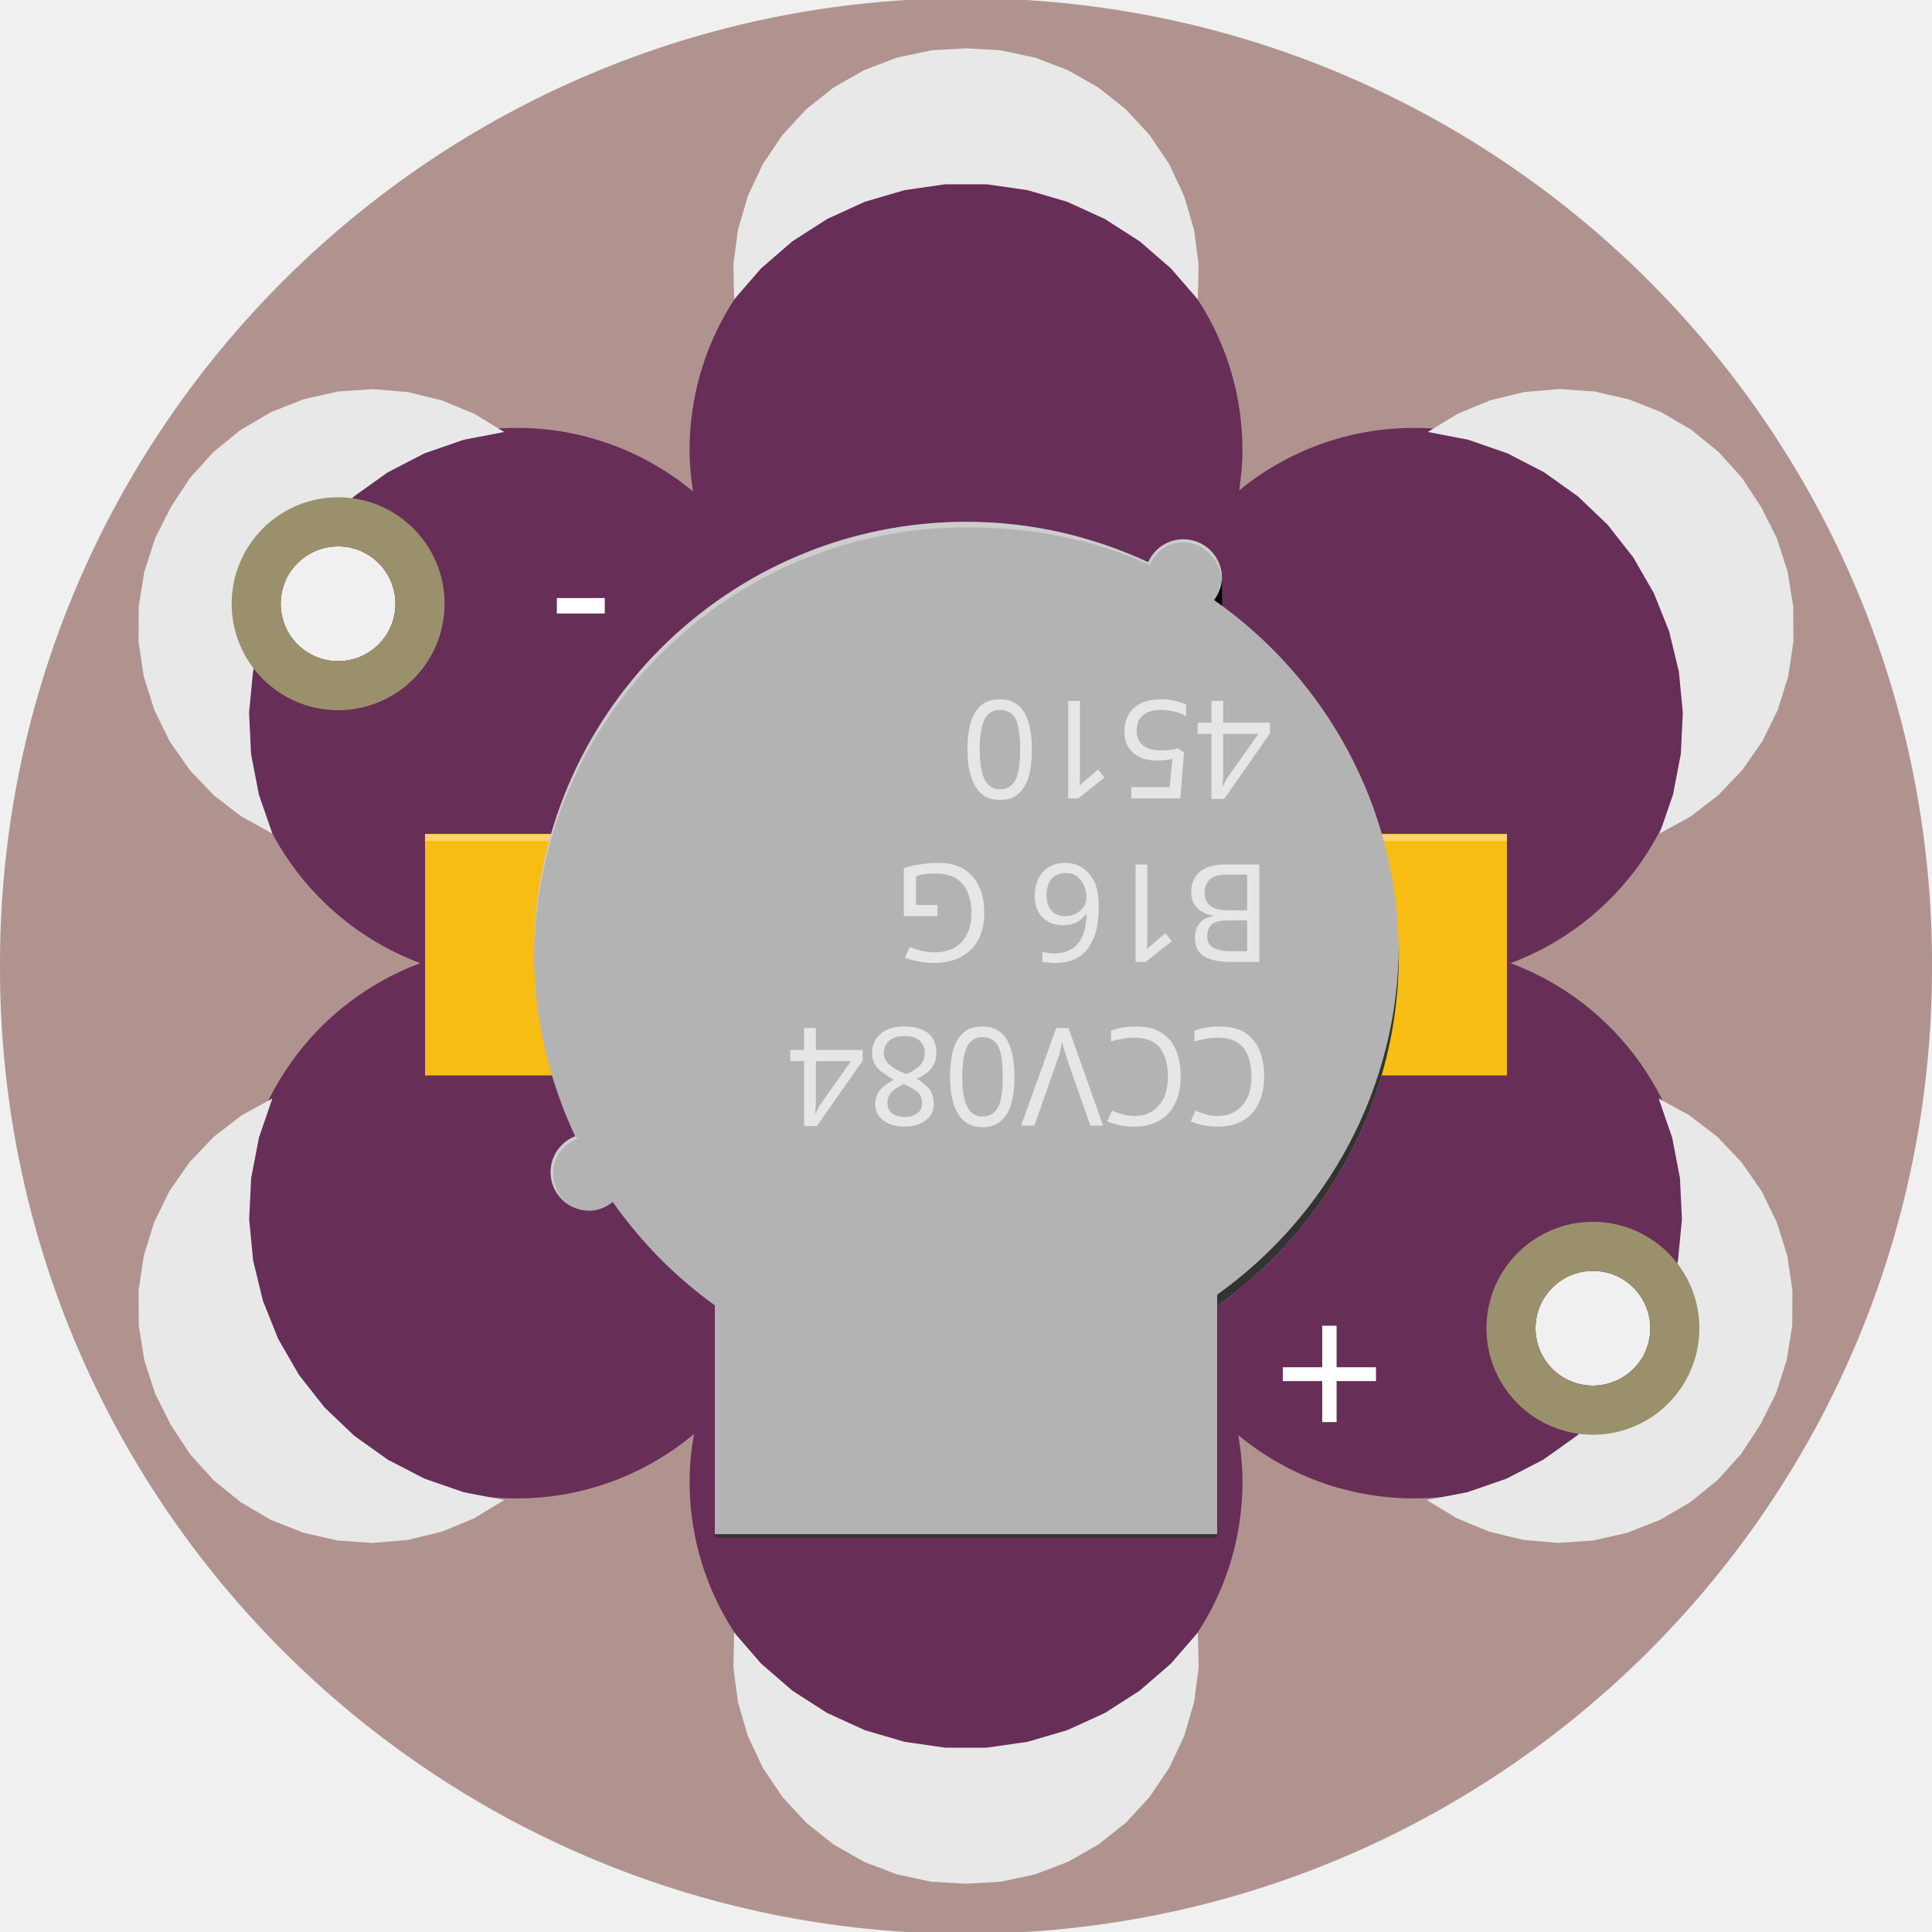
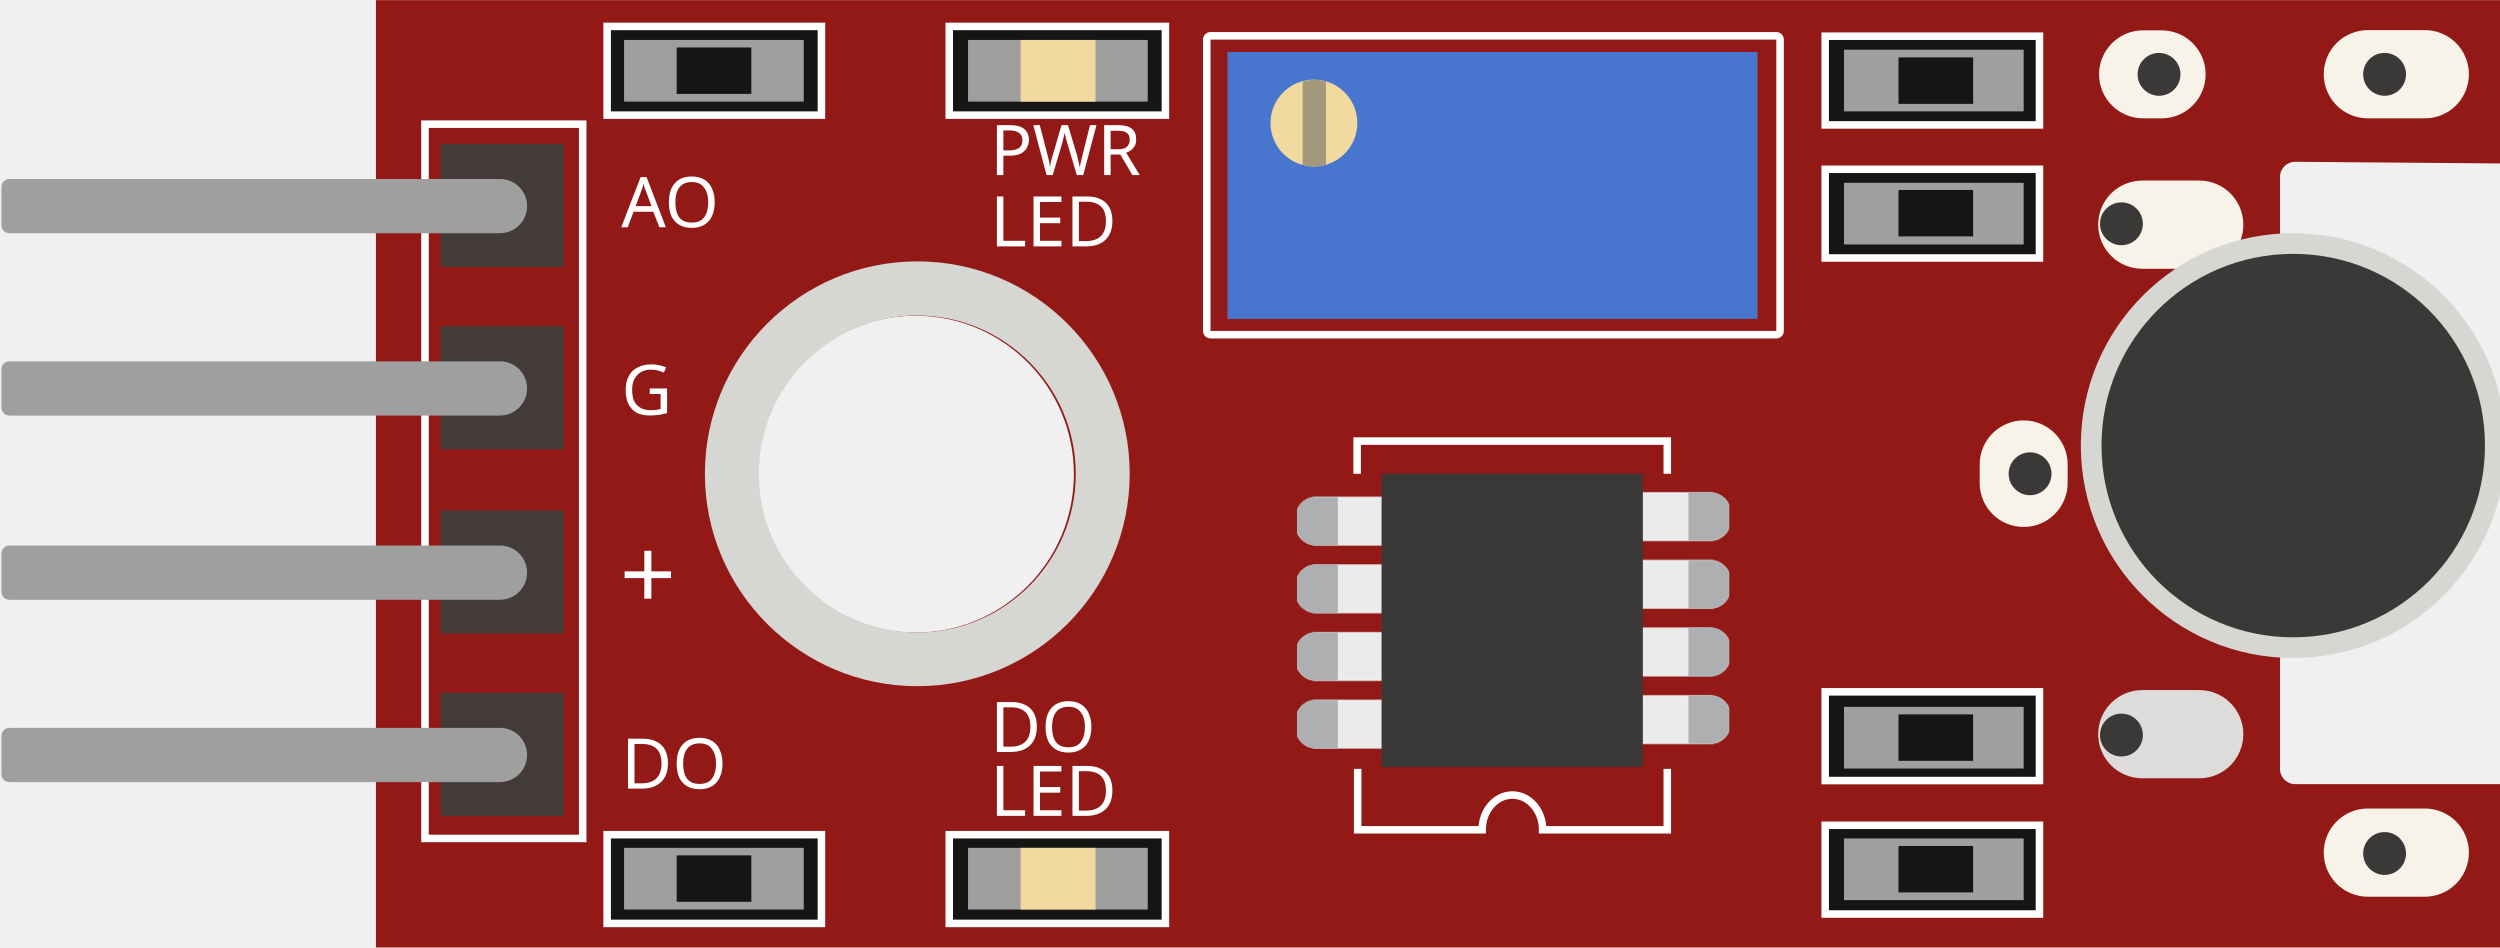
- <svg xmlns="http://www.w3.org/2000/svg" version="1.1" id="Ebene_1" x="0px" y="0px" width="56.693px" height="56.693px" viewBox="0 0 56.693 56.693" enable-background="new 0 0 56.693 56.693" xml:space="preserve">
-   <g id="breadboard">
-     <g id="icon">
-       <path fill="#B0938F" d="M0,28.346c-0.029,15.655,12.638,28.37,28.293,28.399c15.656,0.029,28.371-12.638,28.4-28.293    c0-0.035,0-0.071,0-0.106C56.722,12.691,44.055-0.024,28.4-0.053S0.029,12.585,0,28.24C0,28.275,0,28.311,0,28.346z     M16.679,34.724c0-0.338,0.273-0.612,0.612-0.612c0.338,0,0.612,0.274,0.612,0.612l0,0c0,0.338-0.274,0.612-0.612,0.612    C16.953,35.337,16.679,35.062,16.679,34.724z M34.112,17.292c0-0.339,0.274-0.612,0.612-0.612s0.612,0.273,0.612,0.612    c0,0.338-0.274,0.611-0.612,0.611S34.112,17.63,34.112,17.292z M8.237,17.717c0-0.93,0.753-1.685,1.684-1.685    c0.93-0.001,1.684,0.753,1.685,1.683c0,0.001,0,0.001,0,0.002c0,0.93-0.753,1.685-1.683,1.685    c-0.931,0.001-1.685-0.753-1.686-1.683C8.237,17.718,8.237,17.718,8.237,17.717z M45.059,38.976c0-0.93,0.754-1.684,1.684-1.684    c0.931,0,1.685,0.754,1.685,1.684l0,0c0,0.93-0.754,1.684-1.685,1.684C45.813,40.66,45.059,39.906,45.059,38.976z" />
-       <path fill="#672E58" d="M44.328,28.263c3.083-1.149,5.283-4.111,5.283-7.595c0-4.48-3.632-8.112-8.112-8.112    c-1.949,0-3.736,0.688-5.135,1.833c0.056-0.384,0.095-0.774,0.095-1.175c0-4.48-3.632-8.112-8.112-8.112    c-4.48,0-8.112,3.632-8.112,8.112c0,0.411,0.041,0.811,0.099,1.205c-1.404-1.163-3.206-1.863-5.172-1.863    c-4.48,0-8.112,3.632-8.112,8.112c0,3.483,2.2,6.445,5.283,7.595c-3.083,1.149-5.283,4.11-5.283,7.595    c0,4.48,3.632,8.112,8.112,8.112c1.98,0,3.793-0.712,5.202-1.89c-0.079,0.454-0.128,0.919-0.128,1.396    c0,4.48,3.632,8.111,8.112,8.111c4.48,0,8.112-3.631,8.112-8.111c0-0.465-0.048-0.918-0.123-1.362    c1.402,1.159,3.201,1.855,5.163,1.855c4.48,0,8.112-3.632,8.112-8.112C49.611,32.374,47.411,29.413,44.328,28.263z M11.605,17.717    c0,0.93-0.753,1.685-1.683,1.685c-0.931,0.001-1.685-0.753-1.686-1.683c0-0.001,0-0.001,0-0.002c0-0.93,0.753-1.685,1.684-1.685    c0.93-0.001,1.684,0.753,1.685,1.683C11.605,17.716,11.605,17.716,11.605,17.717z M17.292,35.337    c-0.339,0-0.612-0.274-0.612-0.612s0.273-0.612,0.612-0.612c0.338,0,0.612,0.274,0.612,0.612S17.63,35.337,17.292,35.337z     M34.724,17.903c-0.338,0-0.612-0.273-0.612-0.611c0-0.339,0.274-0.612,0.612-0.612s0.612,0.273,0.612,0.612    C35.337,17.63,35.062,17.903,34.724,17.903z M48.427,38.976c0,0.93-0.754,1.684-1.685,1.684c-0.93,0-1.684-0.754-1.684-1.684    s0.754-1.684,1.684-1.684C47.674,37.293,48.427,38.047,48.427,38.976z" />
-       <g>
-         <g>
-           <text transform="matrix(1 0 0 1 16.1062 19.3464)" fill="#FFFFFF" font-family="'OCRA'" font-size="5.846">-</text>
-         </g>
-         <g>
-           <text transform="matrix(1 0 0 1 37.3464 42.3865)" fill="#FFFFFF" font-family="'OCRA'" font-size="5.846">+</text>
-         </g>
-         <g>
-           <g>
- 					</g>
-         </g>
-         <g>
-           <g>
- 					</g>
-         </g>
-         <g>
-           <g>
- 					</g>
-         </g>
-         <g>
-           <g>
- 					</g>
-         </g>
-         <g>
-           <g>
- 					</g>
-         </g>
-         <g>
-           <g>
- 					</g>
-         </g>
-         <g>
-           <g>
- 					</g>
-         </g>
-       </g>
-       <g>
-         <g>
-           <g>
- 					</g>
-         </g>
-         <g>
-           <g>
-             <g>
-               <path fill="#E8E8E8" d="M48.7,24.459l0.902-0.495l0.815-0.626l0.711-0.745l0.588-0.844l0.452-0.924l0.307-0.982l0.151-1.018        l-0.005-1.028l-0.163-1.017l-0.315-0.979l-0.462-0.92l-0.565-0.859l-0.689-0.763l-0.799-0.648l-0.889-0.52l-0.957-0.377        l-1.004-0.227l-1.026-0.07l-1.024,0.088l-1,0.242l-0.951,0.394l-0.879,0.534l1.189,0.23l1.146,0.397l1.077,0.556l0.987,0.703        l0.877,0.837l0.749,0.953l0.606,1.05l0.45,1.125l0.286,1.178l0.116,1.207l-0.058,1.211l-0.229,1.19L48.7,24.459" />
-             </g>
-           </g>
-         </g>
-         <g>
-           <g>
- 					</g>
-         </g>
-         <g>
-           <g>
-             <g>
-               <path fill="#E8E8E8" d="M35.149,8.787l0.023-1.028l-0.135-1.02l-0.29-0.987L34.311,4.82l-0.574-0.854l-0.698-0.756        L32.234,2.57l-0.894-0.51L30.38,1.693l-1.006-0.216l-1.027-0.06l-1.027,0.06l-1.006,0.216L25.352,2.06l-0.894,0.51        l-0.805,0.641l-0.698,0.756L22.382,4.82l-0.437,0.932l-0.289,0.987l-0.136,1.02l0.023,1.028l0.794-0.915l0.917-0.793        l1.02-0.654l1.104-0.504l1.163-0.341l1.199-0.173h1.213l1.199,0.173l1.163,0.341l1.104,0.504l1.02,0.654l0.917,0.793        L35.149,8.787" />
-             </g>
-           </g>
-         </g>
-         <g>
-           <g>
-             <g>
-               <path fill="#E8E8E8" d="M21.544,47.905l-0.023,1.029l0.136,1.02l0.289,0.987l0.437,0.932l0.574,0.854l0.698,0.757l0.805,0.64        l0.894,0.51L26.313,55l1.006,0.217l1.027,0.059l1.027-0.059L30.38,55l0.961-0.367l0.894-0.51l0.805-0.64l0.698-0.757        l0.574-0.854l0.437-0.932l0.29-0.987l0.135-1.02l-0.023-1.029l-0.794,0.916l-0.917,0.793l-1.02,0.654l-1.104,0.504        l-1.163,0.341l-1.199,0.173H27.74l-1.199-0.173l-1.163-0.341l-1.104-0.504l-1.02-0.654l-0.917-0.793L21.544,47.905" />
-             </g>
-           </g>
-         </g>
-         <g>
-           <g>
-             <g>
-               <path fill="#E8E8E8" d="M7.993,32.234l-0.902,0.495l-0.815,0.626L5.564,34.1l-0.588,0.844l-0.452,0.924L4.218,36.85        l-0.151,1.018l0.005,1.028l0.163,1.017l0.315,0.979l0.462,0.92l0.565,0.859l0.689,0.764l0.799,0.647l0.889,0.52l0.957,0.377        l1.004,0.227l1.026,0.07l1.024-0.088l1-0.242l0.951-0.394l0.879-0.534l-1.189-0.23l-1.146-0.397l-1.077-0.556l-0.987-0.703        l-0.877-0.837L8.77,40.341l-0.606-1.05l-0.45-1.125l-0.286-1.178l-0.116-1.207l0.058-1.211l0.229-1.19L7.993,32.234" />
-             </g>
-           </g>
-         </g>
-         <g>
-           <g>
-             <g>
-               <path fill="#E8E8E8" d="M14.796,12.676l-0.879-0.534l-0.951-0.394l-1-0.242l-1.024-0.088l-1.026,0.07l-1.004,0.227        l-0.957,0.377l-0.889,0.52L6.266,13.26l-0.689,0.763l-0.565,0.859l-0.462,0.92L4.234,16.78l-0.163,1.017l-0.005,1.028        l0.151,1.018l0.307,0.982l0.452,0.924l0.588,0.844l0.711,0.745l0.815,0.626l0.902,0.495l-0.396-1.146l-0.229-1.19        l-0.058-1.211l0.116-1.207l0.286-1.178l0.45-1.125l0.606-1.05l0.749-0.953l0.877-0.837l0.987-0.703l1.077-0.556l1.146-0.397        L14.796,12.676" />
-             </g>
-           </g>
-         </g>
-         <g>
-           <g>
-             <g>
-               <path fill="#E8E8E8" d="M41.869,44.017l0.879,0.534l0.951,0.394l1,0.242l1.024,0.088l1.026-0.07l1.004-0.227l0.957-0.377        l0.889-0.52l0.799-0.647l0.689-0.764l0.565-0.859l0.462-0.92l0.315-0.979l0.163-1.017l0.005-1.028l-0.151-1.018l-0.307-0.982        l-0.452-0.924L51.1,34.1l-0.711-0.745l-0.815-0.626l-0.902-0.495l0.396,1.146l0.229,1.19l0.058,1.211l-0.116,1.207        l-0.286,1.178l-0.45,1.125l-0.606,1.05l-0.749,0.953l-0.877,0.837l-0.987,0.703l-1.077,0.556l-1.146,0.397L41.869,44.017" />
-             </g>
-           </g>
-         </g>
-       </g>
-       <circle id="connector2pin" fill="none" stroke="#9A916C" stroke-width="1.44" cx="9.922" cy="17.716" r="2.404" />
-       <circle id="connector3pin" fill="none" stroke="#9A916C" stroke-width="1.44" cx="46.743" cy="38.977" r="2.404" />
+ <svg xmlns="http://www.w3.org/2000/svg" xmlns:xlink="http://www.w3.org/1999/xlink" width="35.211mm" height="13.346mm" clip-rule="evenodd" fill-rule="evenodd" version="1.1" viewBox="0 0 133 50.4">
+   <defs>
+     <pattern id="pin-pattern" height="3.6" width="14" patternUnits="userSpaceOnUse">
+       <path d="m5.09 1.3c0-0.618-0.502-1.12-1.12-1.12h-3.97v2.6h3.97c0.618 0 1.12-0.502 1.12-1.12z" fill="#eaecec" />
+       <path d="m5.09 1.3c0-0.297-0.118-0.582-0.328-0.792-0.211-0.21-0.496-0.328-0.793-0.328h-1.14v2.6h1.14c0.297 0 0.582-0.118 0.793-0.328 0.21-0.21 0.328-0.495 0.328-0.793z" fill="#adafb0" />
+     </pattern>
+     <g id="header-pin">
+       <path d="m3.4 1.8v-6.55h-6.55v6.55z" fill="#433b38" />
+       <path d="m0 0c0.382 0 0.748-0.152 1.02-0.422 0.27-0.27 0.421-0.637 0.421-1.02s-0.151-0.748-0.421-1.02c-0.271-0.27-0.637-0.422-1.02-0.422h-26.1c-0.233 0-0.423 0.19-0.423 0.424v2.04c0 0.233 0.19 0.423 0.423 0.423h26.1z" fill="#9f9f9f" />
    </g>
-   </g>
-   <g>
- 	</g>
-   <g>
-     <rect x="33.591" y="16.959" width="2.268" height="2.59" />
-     <rect x="40.226" y="24.471" fill="#F7BD13" width="3.994" height="7.086" />
-     <rect x="12.472" y="24.471" fill="#F7BD13" width="3.994" height="7.086" />
-     <rect x="40.226" y="24.471" opacity="0.34" fill="#FFFFFF" enable-background="new    " width="3.994" height="0.211" />
-     <rect x="12.472" y="24.471" opacity="0.34" fill="#FFFFFF" enable-background="new    " width="3.994" height="0.211" />
-     <path fill="#B3B3B3" d="M35.628,17.609c0.135-0.188,0.229-0.403,0.229-0.65c0-0.626-0.508-1.134-1.134-1.134   c-0.461,0-0.854,0.278-1.031,0.673c-1.621-0.753-3.424-1.186-5.331-1.186c-7.008,0-12.688,5.68-12.688,12.688   c0,1.914,0.444,3.718,1.205,5.343c-0.42,0.165-0.721,0.57-0.721,1.051c0,0.626,0.508,1.134,1.134,1.134   c0.265,0,0.497-0.104,0.69-0.257c0.823,1.17,1.833,2.199,2.995,3.033v6.72h14.74v-6.697c3.224-2.301,5.332-6.063,5.332-10.325   C41.049,23.698,38.903,19.903,35.628,17.609z" />
-     <path opacity="0.34" fill="#FFFFFF" enable-background="new    " d="M17.291,35.526c-0.626,0-1.054-0.488-1.054-1.114   c0-0.479,0.298-0.834,0.719-1l-0.078-0.069c-0.42,0.165-0.721,0.57-0.721,1.051C16.157,35.018,16.665,35.526,17.291,35.526" />
-     <path fill="#333333" d="M35.717,44.687V37.99c3.224-2.301,5.332-6.063,5.332-10.325V28c0,4.263-2.108,8.024-5.332,10.325v6.697" />
-     <path opacity="0.34" fill="#FFFFFF" enable-background="new    " d="M15.674,28.162c0-7.007,5.68-12.688,12.688-12.688   c1.907,0,3.75,0.353,5.374,1.106c0.176-0.396,0.528-0.669,0.989-0.669c0.626,0,1.134,0.583,1.134,1.209v-0.162   c0-0.626-0.508-1.134-1.134-1.134c-0.461,0-0.854,0.278-1.03,0.673c-1.623-0.753-3.426-1.186-5.333-1.186   c-7.008,0-12.688,5.68-12.688,12.688V28.162z" />
-     <rect x="20.976" y="45.023" fill="#333333" width="14.74" height="0.089" />
-   </g>
-   <text transform="matrix(-1 0 0 -1 37.3464 30.1687)">
-     <tspan x="0" y="0" fill="#E6E6E6" font-family="'OCRA'" font-size="4">CCV084</tspan>
-     <tspan x="0" y="4.8" fill="#E6E6E6" font-family="'OCRA'" font-size="4">B16 G</tspan>
-     <tspan x="0" y="9.601" fill="#E6E6E6" font-family="'OCRA'" font-size="4">4510</tspan>
+   </defs>
+   <path d="m133 8.69v-8.69h-113v50.4h113v-8.69h-10.9c-0.444 0-0.804-0.36-0.804-0.804v-31.5c0-0.444 0.36-0.804 0.804-0.804zm-84.3 8.1c4.65 0 8.43 3.78 8.43 8.43 0 4.65-3.78 8.43-8.43 8.43s-8.43-3.78-8.43-8.43c0-4.65 3.78-8.43 8.43-8.43z" fill="#931917" />
+   <rect transform="translate(87,26)" width="5" height="14.5" fill="url(#pin-pattern)" />
+   <rect transform="translate(74,40) rotate(180)" width="5" height="14.5" fill="url(#pin-pattern)" />
+   <rect x="73.5" y="25.2" width="13.9" height="15.6" fill="#3b3838" />
+   <path d="m88.7 40.9v3.24h-6.63c0-1.02-0.721-1.85-1.61-1.85s-1.61 0.827-1.61 1.85h-6.62v-3.24" fill="none" stroke="#fff" stroke-width=".4px" />
+   <path d="m72.2 25.2v-1.74h16.5v1.74" fill="none" stroke="#fff" stroke-width=".4px" />
+   <path d="m31 44.6v-38h-8.39v38z" fill="none" stroke="#fff" stroke-width=".4px" />
+   <use xlink:href="#header-pin" x="26.6" y="12.4" />
+   <use xlink:href="#header-pin" x="26.6" y="22.1" />
+   <use xlink:href="#header-pin" x="26.6" y="31.9" />
+   <use xlink:href="#header-pin" x="26.6" y="41.6" />
+   <path d="m48.8 13.9c6.24 0 11.3 5.07 11.3 11.3 0 6.24-5.07 11.3-11.3 11.3s-11.3-5.07-11.3-11.3c0-6.24 5.07-11.3 11.3-11.3zm0 2.88c4.65 0 8.43 3.78 8.43 8.43 0 4.65-3.78 8.43-8.43 8.43s-8.43-3.78-8.43-8.43c0-4.65 3.78-8.43 8.43-8.43z" fill="#d6d6d2" />
+   <rect x="65.3" y="2.76" width="28.2" height="14.2" fill="#4875ce" />
+   <path d="m94.9 2.1c0-0.221-0.179-0.4-0.4-0.4h-30.1c-0.221 0-0.4 0.179-0.4 0.4v15.5c0 0.221 0.179 0.4 0.4 0.4h30.1c0.221 0 0.4-0.179 0.4-0.4zm-0.4 0h-30.1v15.5h30.1z" fill="#fff" />
+   <circle cx="69.9" cy="6.54" r="2.31" fill="#f1d99f" />
+   <path d="m69.3 4.34c0.196-0.066 0.405-0.096 0.622-0.096 0.216 0 0.426 0.03 0.622 0.096v4.42c-0.196 0.066-0.406 0.096-0.622 0.096-0.217 0-0.426-0.03-0.622-0.096z" fill="#a4987a" />
+   <rect x="50.5" y="1.4" width="11.5" height="4.72" fill="#171514" stroke="#fff" stroke-width=".4px" />
+   <rect x="51.5" y="2.12" width="9.56" height="3.28" fill="#a19e9e" />
+   <rect x="54.3" y="2.12" width="3.98" height="3.28" fill="#f1d99f" />
+   <filter id="ledFilter" x="-0.8" y="-0.8" height="5.2" width="5.8">
+     <feGaussianBlur stdDeviation="2" />
+   </filter>
+         false
+ 
+         <rect x="50.5" y="44.4" width="11.5" height="4.72" fill="#171514" stroke="#fff" stroke-width=".4px" />
+   <rect x="51.5" y="45.1" width="9.56" height="3.28" fill="#a19e9e" />
+   <rect x="54.3" y="45.1" width="3.98" height="3.28" fill="#f1d99f" />
+ 
+         false
+ 
+         
+         <rect x="32.3" y="1.4" width="11.4" height="4.72" fill="#171514" stroke="#fff" stroke-width=".4px" />
+   <rect x="33.2" y="2.12" width="9.56" height="3.28" fill="#a19e9e" />
+   <rect x="36" y="2.52" width="3.97" height="2.47" fill="#171514" />
+   <rect x="97.1" y="1.92" width="11.4" height="4.72" fill="#171514" stroke="#fff" stroke-width=".4px" />
+   <rect x="98.1" y="2.64" width="9.56" height="3.28" fill="#a19e9e" />
+   <rect x="101" y="3.05" width="3.97" height="2.47" fill="#171514" />
+   <rect x="97.1" y="43.9" width="11.4" height="4.72" fill="#171514" stroke="#fff" stroke-width=".4px" />
+   <rect x="98.1" y="44.6" width="9.56" height="3.28" fill="#a19e9e" />
+   <rect x="101" y="45" width="3.97" height="2.47" fill="#171514" />
+   <rect x="97.1" y="9" width="11.4" height="4.72" fill="#171514" stroke="#fff" stroke-width=".4px" />
+   <rect x="98.1" y="9.72" width="9.56" height="3.28" fill="#a19e9e" />
+   <rect x="101" y="10.1" width="3.97" height="2.47" fill="#171514" />
+   <rect x="97.1" y="36.8" width="11.4" height="4.72" fill="#171514" stroke="#fff" stroke-width=".4px" />
+   <rect x="98.1" y="37.6" width="9.56" height="3.28" fill="#a19e9e" />
+   <rect x="101" y="38" width="3.97" height="2.47" fill="#171514" />
+   <rect x="32.3" y="44.4" width="11.4" height="4.72" fill="#171514" stroke="#fff" stroke-width=".4px" />
+   <rect x="33.2" y="45.1" width="9.56" height="3.28" fill="#a19e9e" />
+   <rect x="36" y="45.5" width="3.97" height="2.47" fill="#171514" />
+   <text fill="#ffffff" font-family="sans-serif" font-size="3.72px">
+     <tspan x="33.049" y="12.085">AO</tspan>
+     <tspan x="33.049" y="41.951">DO</tspan>
+     <tspan x="33.049" y="22.067">G</tspan>
+     <tspan x="32.964" y="32.419" font-size="5.25px">+</tspan>
+     <tspan x="52.676" y="9.31">PWR</tspan>
+     <tspan x="52.676" y="13.101">LED</tspan>
+     <tspan x="52.676" y="40">DO</tspan>
+     <tspan x="52.676" y="43.4">LED</tspan>
  </text>
+   <path d="m110 24.7c0-1.29-1.05-2.34-2.34-2.34h-1e-3c-1.29 0-2.34 1.05-2.34 2.34v0.989c0 1.3 1.05 2.34 2.34 2.34h1e-3c1.29 0 2.34-1.05 2.34-2.34v-0.989z" fill="#f8f3e9" />
+   <circle cx="108" cy="25.2" r="1.14" fill="#3b3838" />
+   <path d="m115 6.29c1.29 0 2.34-1.05 2.34-2.34v-1e-3c0-1.29-1.05-2.34-2.34-2.34h-0.99c-1.29 0-2.34 1.05-2.34 2.34v1e-3c0 1.29 1.05 2.34 2.34 2.34h0.99z" fill="#f8f3e9" />
+   <path d="m116 3.95c0 0.631-0.513 1.14-1.14 1.14s-1.14-0.512-1.14-1.14c0-0.632 0.512-1.14 1.14-1.14s1.14 0.512 1.14 1.14z" fill="#3b3838" />
+   <path d="m129 47.7c0.621 0 1.22-0.247 1.66-0.686 0.439-0.44 0.686-1.04 0.686-1.66 0-0.621-0.247-1.22-0.686-1.66-0.44-0.44-1.04-0.687-1.66-0.687h-3.03c-0.621 0-1.22 0.247-1.66 0.687-0.44 0.439-0.687 1.04-0.687 1.66 0 0.622 0.247 1.22 0.687 1.66 0.439 0.439 1.04 0.686 1.66 0.686z" fill="#f8f3e9" />
+   <path d="m128 45.4c0 0.631-0.513 1.14-1.14 1.14s-1.14-0.513-1.14-1.14 0.512-1.14 1.14-1.14 1.14 0.512 1.14 1.14z" fill="#3b3838" />
+   <path d="m129 6.29c0.621 0 1.22-0.247 1.66-0.687 0.439-0.439 0.686-1.04 0.686-1.66v-1e-3c0-0.621-0.247-1.22-0.686-1.66-0.44-0.439-1.04-0.686-1.66-0.686h-3.03c-0.621 0-1.22 0.247-1.66 0.686-0.44 0.44-0.687 1.04-0.687 1.66v1e-3c0 0.621 0.247 1.22 0.687 1.66 0.439 0.44 1.04 0.687 1.66 0.687z" fill="#f8f3e9" />
+   <path d="m128 3.95c0 0.631-0.513 1.14-1.14 1.14s-1.14-0.512-1.14-1.14c0-0.632 0.512-1.14 1.14-1.14s1.14 0.512 1.14 1.14z" fill="#3b3838" />
+   <path d="m117 41.4c0.621 0 1.22-0.247 1.66-0.686 0.439-0.44 0.686-1.04 0.686-1.66s-0.247-1.22-0.686-1.66c-0.44-0.44-1.04-0.687-1.66-0.687h-3.03c-0.621 0-1.22 0.247-1.66 0.687-0.44 0.439-0.687 1.04-0.687 1.66s0.247 1.22 0.687 1.66c0.439 0.439 1.04 0.686 1.66 0.686z" fill="#dddcdb" />
+   <path d="m117 9.6c0.621 0 1.22 0.247 1.66 0.686 0.439 0.44 0.686 1.04 0.686 1.66 0 0.621-0.247 1.22-0.686 1.66-0.44 0.44-1.04 0.687-1.66 0.687h-3.03c-0.621 0-1.22-0.247-1.66-0.687-0.44-0.439-0.687-1.04-0.687-1.66 0-0.622 0.247-1.22 0.687-1.66 0.439-0.439 1.04-0.686 1.66-0.686z" fill="#f8f3e9" />
+   <path d="m114 11.9c0-0.631-0.512-1.14-1.14-1.14-0.631 0-1.14 0.513-1.14 1.14s0.512 1.14 1.14 1.14c0.632 0 1.14-0.512 1.14-1.14z" fill="#3b3838" />
+   <circle cx="122" cy="23.7" r="11.3" fill="#d6d6d2" />
+   <circle cx="122" cy="23.7" r="10.2" fill="#3b3838" />
+   <path d="m114 39.1c0 0.631-0.512 1.14-1.14 1.14-0.631 0-1.14-0.513-1.14-1.14s0.512-1.14 1.14-1.14c0.632 0 1.14 0.512 1.14 1.14z" fill="#3b3838" />
</svg>
